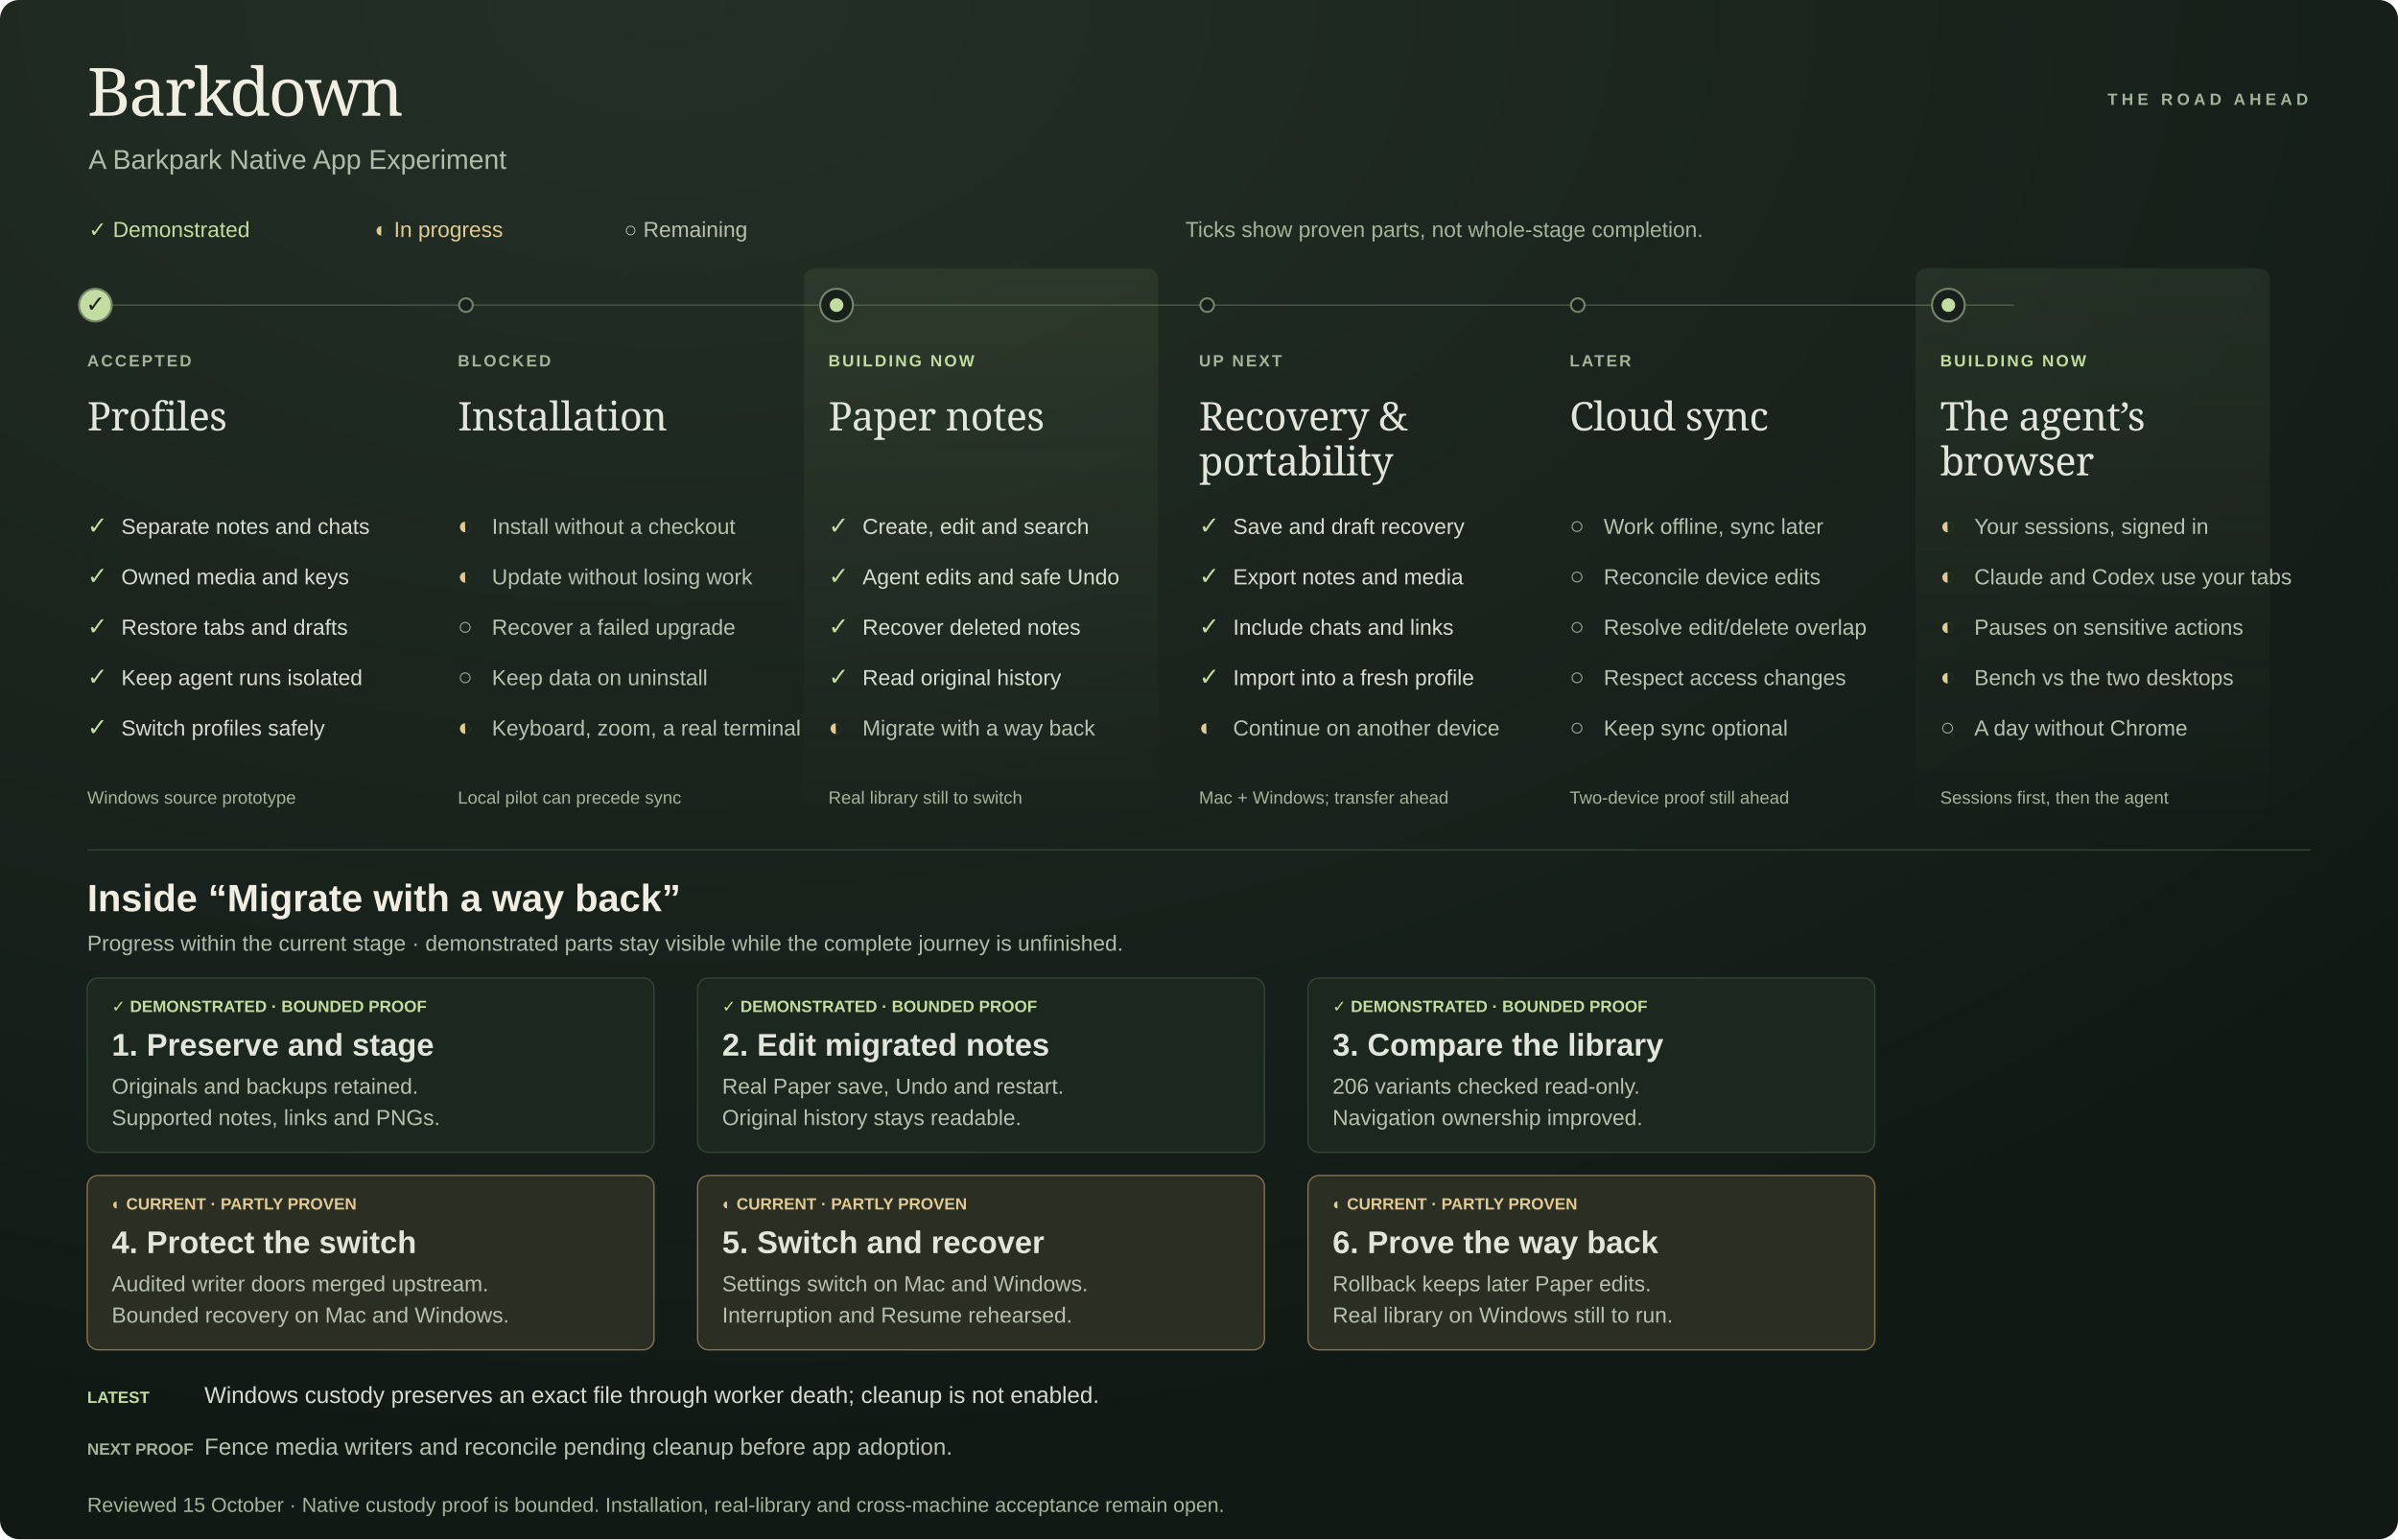
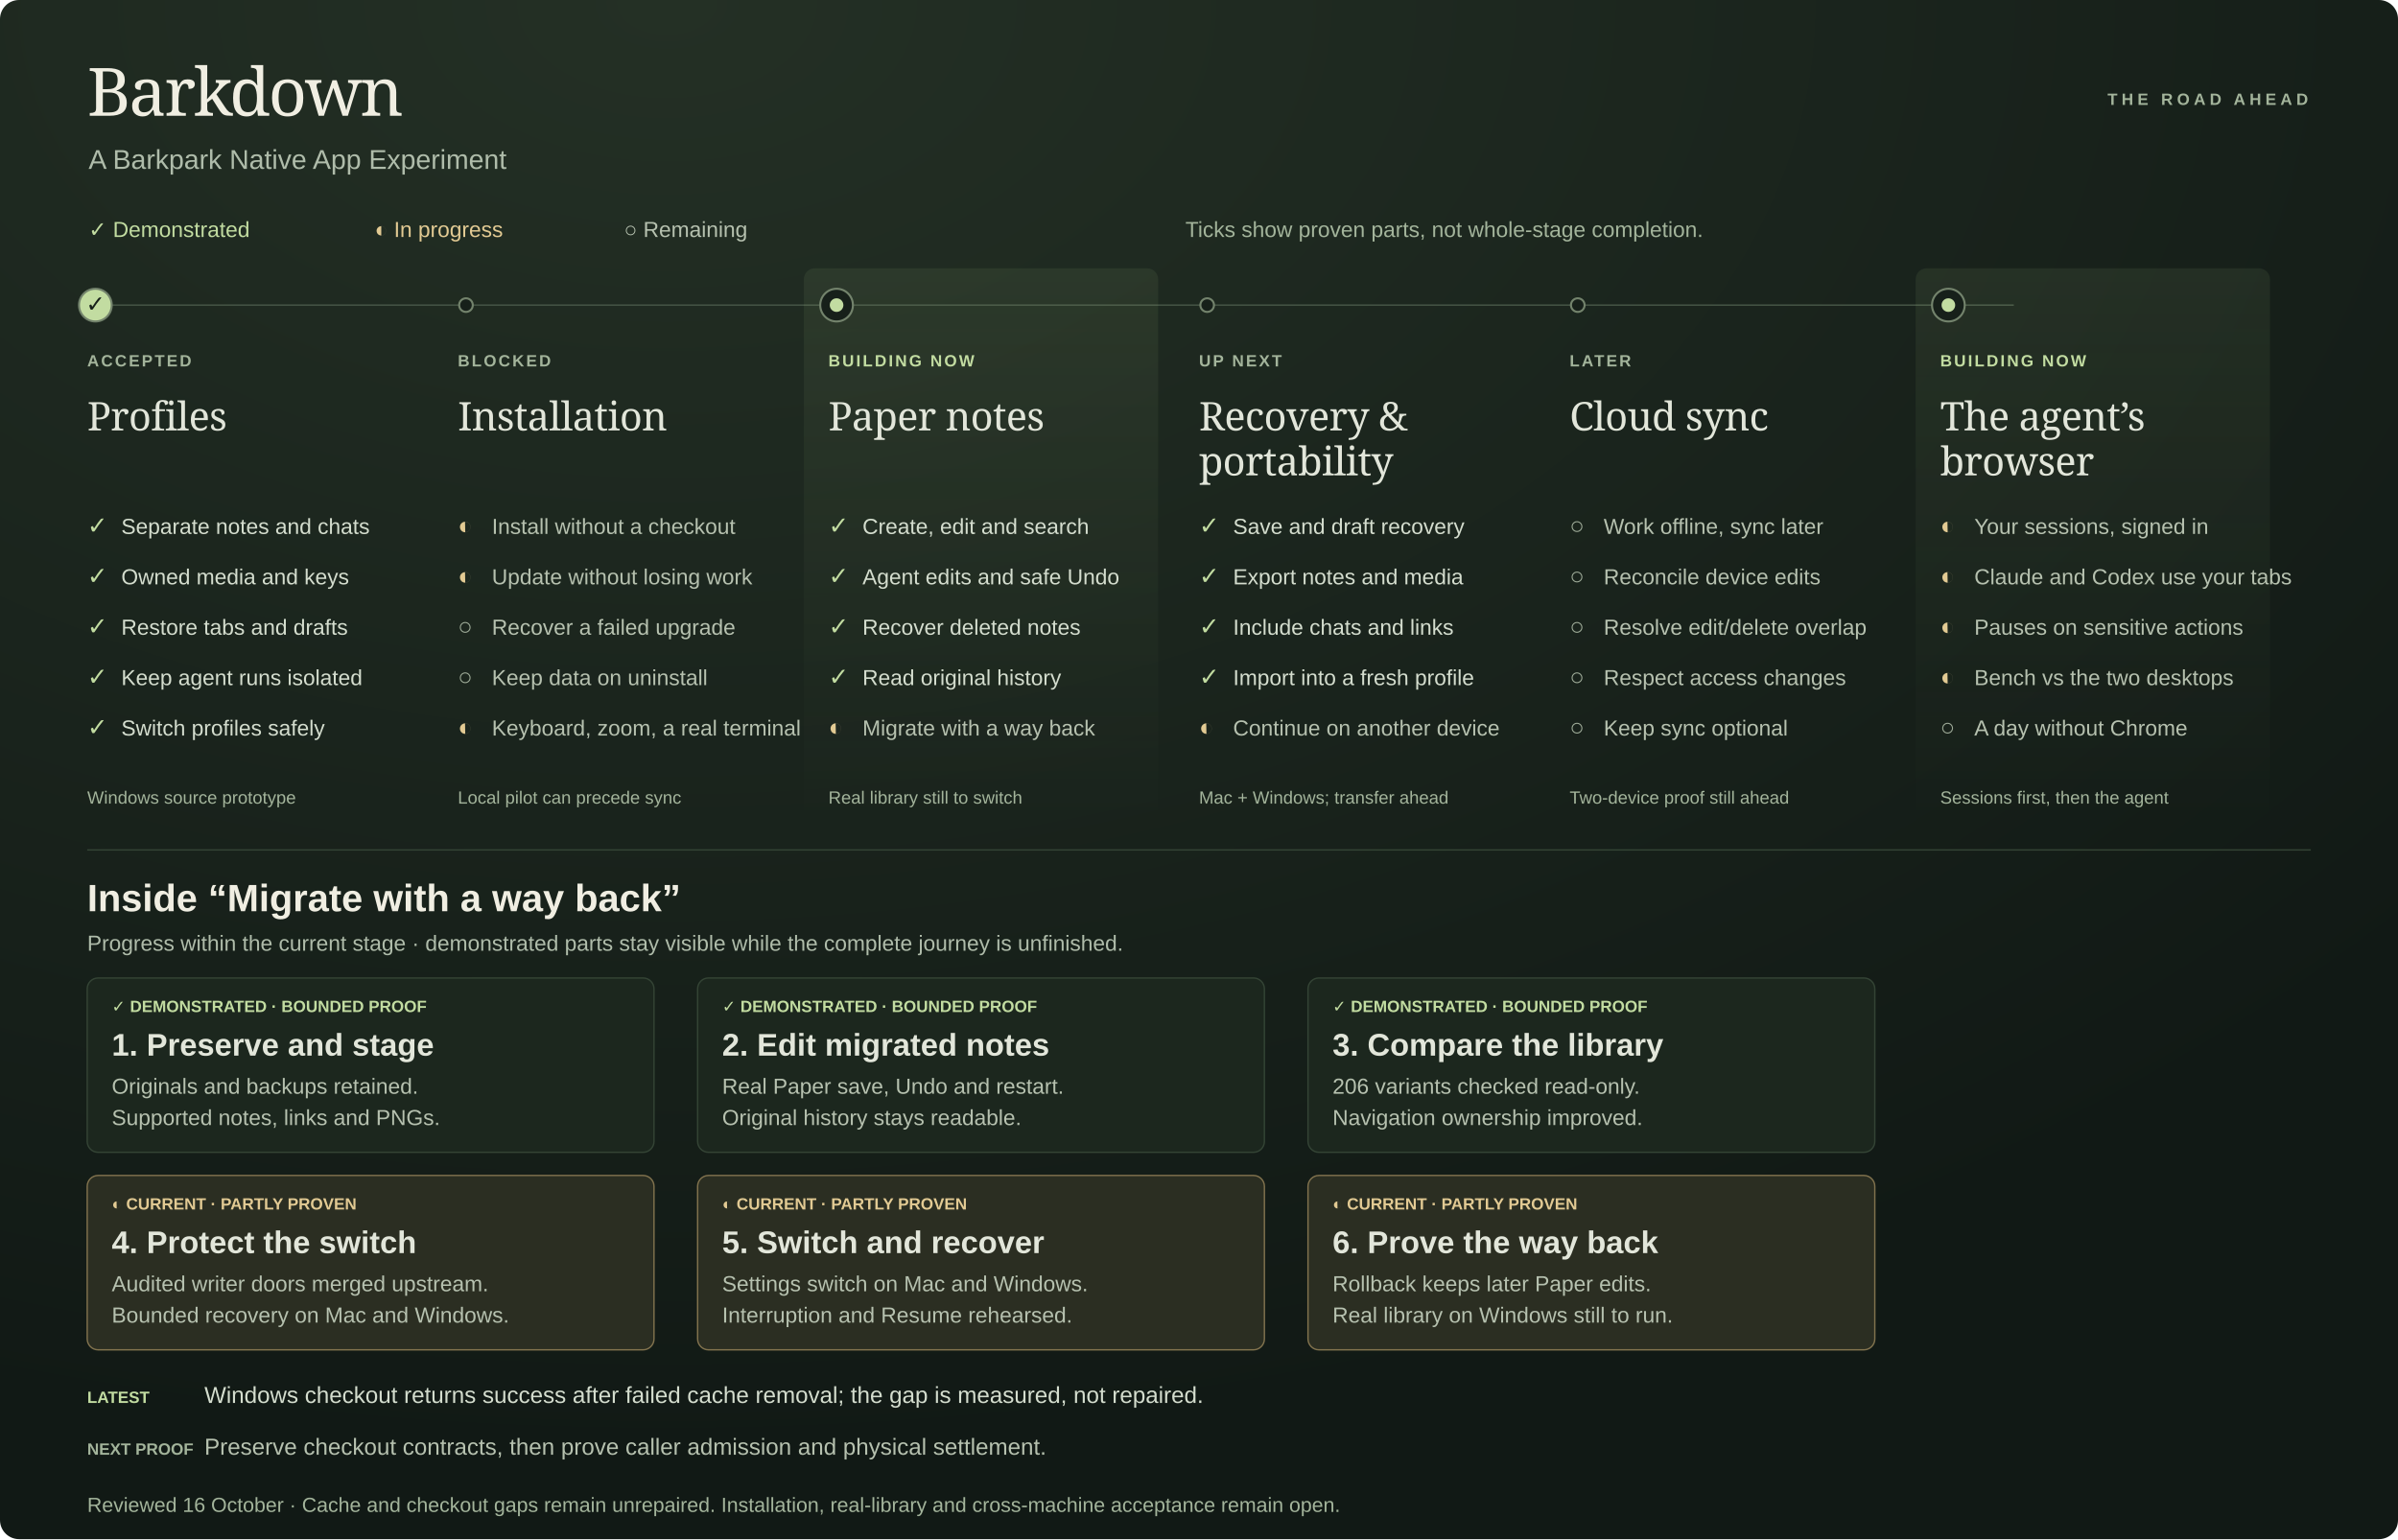
<svg xmlns="http://www.w3.org/2000/svg" width="1760" height="1130" viewBox="0 0 1760 1130" role="img" aria-labelledby="title desc">
  <defs>
    <radialGradient id="background" cx="28%" cy="0%" r="95%">
      <stop stop-color="#243025" />
      <stop offset="1" stop-color="#111915" />
    </radialGradient>
    <linearGradient id="focus" x2="0" y2="1">
      <stop stop-color="#a9c787" stop-opacity=".09" />
      <stop offset="1" stop-color="#a9c787" stop-opacity="0" />
    </linearGradient>
  </defs>
  <g font-family="Segoe UI, Arial, sans-serif">
    <rect width="1760" height="1130" rx="14" fill="url(#background)" />
    <text x="64" y="85" font-family="Georgia, serif" font-size="49" letter-spacing="-1.5" fill="#f0eee2">Barkdown</text>
    <text x="65" y="124" font-size="20" fill="#afbcaa" font-weight="400">A Barkpark Native App Experiment</text>
    <text x="1694" y="77" text-anchor="end" font-size="12" font-weight="600" letter-spacing="3" fill="#a3b49b">THE ROAD AHEAD</text>
    <text x="65" y="174" font-size="16" fill="#c2dca1" font-weight="400">✓  Demonstrated</text>
    <text x="275" y="174" font-size="16" fill="#e2ca93" font-weight="400">◐  In progress</text>
    <text x="458" y="174" font-size="16" fill="#b6c1af" font-weight="400">○  Remaining</text>
    <text x="870" y="174" font-size="16" fill="#a3b49b" font-weight="400">Ticks show proven parts, not whole-stage completion.</text>
    <path d="M70 224H1478" stroke="#475747" stroke-width="1" />
    <g data-phase="P1">
      <circle cx="70" cy="224" r="12" fill="#c2dca1" stroke="#73836c" stroke-width="1.5" />
      <text x="63" y="229" font-size="17" fill="#17201a" font-weight="600">✓</text>
      <text x="64" y="269" font-size="12" letter-spacing="1.5" font-weight="600" fill="#a3b49b">ACCEPTED</text>
      <text x="64" y="316" dy="0" font-family="Georgia, serif" font-size="29" letter-spacing="-.4" fill="#e2e6da">Profiles</text>
      <text x="64" y="392" font-size="18" fill="#c2dca1" font-weight="600">✓</text>
      <text x="89" y="392" font-size="16" fill="#d4ddce" font-weight="400">Separate notes and chats</text>
      <text x="64" y="429" font-size="18" fill="#c2dca1" font-weight="600">✓</text>
      <text x="89" y="429" font-size="16" fill="#d4ddce" font-weight="400">Owned media and keys</text>
      <text x="64" y="466" font-size="18" fill="#c2dca1" font-weight="600">✓</text>
      <text x="89" y="466" font-size="16" fill="#d4ddce" font-weight="400">Restore tabs and drafts</text>
      <text x="64" y="503" font-size="18" fill="#c2dca1" font-weight="600">✓</text>
      <text x="89" y="503" font-size="16" fill="#d4ddce" font-weight="400">Keep agent runs isolated</text>
      <text x="64" y="540" font-size="18" fill="#c2dca1" font-weight="600">✓</text>
      <text x="89" y="540" font-size="16" fill="#d4ddce" font-weight="400">Switch profiles safely</text>
      <text x="64" y="590" font-size="13" fill="#a3b49b" font-weight="400">Windows source prototype</text>
    </g>
    <g data-phase="P5">
      <circle cx="342" cy="224" r="5" fill="#17201a" stroke="#73836c" stroke-width="1.5" />
      <text x="336" y="269" font-size="12" letter-spacing="1.5" font-weight="600" fill="#a3b49b">BLOCKED</text>
      <text x="336" y="316" dy="0" font-family="Georgia, serif" font-size="29" letter-spacing="-.4" fill="#e2e6da">Installation</text>
      <text x="336" y="392" font-size="18" fill="#e2ca93" font-weight="600">◐</text>
      <text x="361" y="392" font-size="16" fill="#b6c1af" font-weight="400">Install without a checkout</text>
      <text x="336" y="429" font-size="18" fill="#e2ca93" font-weight="600">◐</text>
      <text x="361" y="429" font-size="16" fill="#b6c1af" font-weight="400">Update without losing work</text>
      <text x="336" y="466" font-size="18" fill="#9fac99" font-weight="600">○</text>
      <text x="361" y="466" font-size="16" fill="#b6c1af" font-weight="400">Recover a failed upgrade</text>
      <text x="336" y="503" font-size="18" fill="#9fac99" font-weight="600">○</text>
      <text x="361" y="503" font-size="16" fill="#b6c1af" font-weight="400">Keep data on uninstall</text>
      <text x="336" y="540" font-size="18" fill="#e2ca93" font-weight="600">◐</text>
      <text x="361" y="540" font-size="16" fill="#b6c1af" font-weight="400">Keyboard, zoom, a real terminal</text>
      <text x="336" y="590" font-size="13" fill="#a3b49b" font-weight="400">Local pilot can precede sync</text>
    </g>
    <g data-phase="P2">
      <rect x="590" y="197" width="260" height="410" rx="8" fill="url(#focus)" />
      <circle cx="614" cy="224" r="12" fill="#17201a" stroke="#73836c" stroke-width="1.5" />
      <circle cx="614" cy="224" r="5" fill="#c2dca1" />
      <text x="608" y="269" font-size="12" letter-spacing="1.5" font-weight="600" fill="#c2dca1">BUILDING NOW</text>
      <text x="608" y="316" dy="0" font-family="Georgia, serif" font-size="29" letter-spacing="-.4" fill="#e2e6da">Paper notes</text>
      <text x="608" y="392" font-size="18" fill="#c2dca1" font-weight="600">✓</text>
      <text x="633" y="392" font-size="16" fill="#d4ddce" font-weight="400">Create, edit and search</text>
      <text x="608" y="429" font-size="18" fill="#c2dca1" font-weight="600">✓</text>
      <text x="633" y="429" font-size="16" fill="#d4ddce" font-weight="400">Agent edits and safe Undo</text>
      <text x="608" y="466" font-size="18" fill="#c2dca1" font-weight="600">✓</text>
      <text x="633" y="466" font-size="16" fill="#d4ddce" font-weight="400">Recover deleted notes</text>
      <text x="608" y="503" font-size="18" fill="#c2dca1" font-weight="600">✓</text>
      <text x="633" y="503" font-size="16" fill="#d4ddce" font-weight="400">Read original history</text>
      <text x="608" y="540" font-size="18" fill="#e2ca93" font-weight="600">◐</text>
      <text x="633" y="540" font-size="16" fill="#b6c1af" font-weight="400">Migrate with a way back</text>
      <text x="608" y="590" font-size="13" fill="#a3b49b" font-weight="400">Real library still to switch</text>
    </g>
    <g data-phase="P3">
      <circle cx="886" cy="224" r="5" fill="#17201a" stroke="#73836c" stroke-width="1.5" />
      <text x="880" y="269" font-size="12" letter-spacing="1.5" font-weight="600" fill="#a3b49b">UP NEXT</text>
      <text x="880" y="316" dy="0" font-family="Georgia, serif" font-size="29" letter-spacing="-.4" fill="#e2e6da">Recovery &amp;</text>
      <text x="880" y="316" dy="33" font-family="Georgia, serif" font-size="29" letter-spacing="-.4" fill="#e2e6da">portability</text>
      <text x="880" y="392" font-size="18" fill="#c2dca1" font-weight="600">✓</text>
      <text x="905" y="392" font-size="16" fill="#d4ddce" font-weight="400">Save and draft recovery</text>
      <text x="880" y="429" font-size="18" fill="#c2dca1" font-weight="600">✓</text>
      <text x="905" y="429" font-size="16" fill="#d4ddce" font-weight="400">Export notes and media</text>
      <text x="880" y="466" font-size="18" fill="#c2dca1" font-weight="600">✓</text>
      <text x="905" y="466" font-size="16" fill="#d4ddce" font-weight="400">Include chats and links</text>
      <text x="880" y="503" font-size="18" fill="#c2dca1" font-weight="600">✓</text>
      <text x="905" y="503" font-size="16" fill="#d4ddce" font-weight="400">Import into a fresh profile</text>
      <text x="880" y="540" font-size="18" fill="#e2ca93" font-weight="600">◐</text>
      <text x="905" y="540" font-size="16" fill="#b6c1af" font-weight="400">Continue on another device</text>
      <text x="880" y="590" font-size="13" fill="#a3b49b" font-weight="400">Mac + Windows; transfer ahead</text>
    </g>
    <g data-phase="P4">
      <circle cx="1158" cy="224" r="5" fill="#17201a" stroke="#73836c" stroke-width="1.5" />
      <text x="1152" y="269" font-size="12" letter-spacing="1.5" font-weight="600" fill="#a3b49b">LATER</text>
      <text x="1152" y="316" dy="0" font-family="Georgia, serif" font-size="29" letter-spacing="-.4" fill="#e2e6da">Cloud sync</text>
      <text x="1152" y="392" font-size="18" fill="#9fac99" font-weight="600">○</text>
      <text x="1177" y="392" font-size="16" fill="#b6c1af" font-weight="400">Work offline, sync later</text>
      <text x="1152" y="429" font-size="18" fill="#9fac99" font-weight="600">○</text>
      <text x="1177" y="429" font-size="16" fill="#b6c1af" font-weight="400">Reconcile device edits</text>
      <text x="1152" y="466" font-size="18" fill="#9fac99" font-weight="600">○</text>
      <text x="1177" y="466" font-size="16" fill="#b6c1af" font-weight="400">Resolve edit/delete overlap</text>
      <text x="1152" y="503" font-size="18" fill="#9fac99" font-weight="600">○</text>
      <text x="1177" y="503" font-size="16" fill="#b6c1af" font-weight="400">Respect access changes</text>
      <text x="1152" y="540" font-size="18" fill="#9fac99" font-weight="600">○</text>
      <text x="1177" y="540" font-size="16" fill="#b6c1af" font-weight="400">Keep sync optional</text>
      <text x="1152" y="590" font-size="13" fill="#a3b49b" font-weight="400">Two-device proof still ahead</text>
    </g>
    <g data-phase="P6">
      <rect x="1406" y="197" width="260" height="410" rx="8" fill="url(#focus)" />
      <circle cx="1430" cy="224" r="12" fill="#17201a" stroke="#73836c" stroke-width="1.5" />
      <circle cx="1430" cy="224" r="5" fill="#c2dca1" />
      <text x="1424" y="269" font-size="12" letter-spacing="1.5" font-weight="600" fill="#c2dca1">BUILDING NOW</text>
      <text x="1424" y="316" dy="0" font-family="Georgia, serif" font-size="29" letter-spacing="-.4" fill="#e2e6da">The agent’s</text>
      <text x="1424" y="316" dy="33" font-family="Georgia, serif" font-size="29" letter-spacing="-.4" fill="#e2e6da">browser</text>
      <text x="1424" y="392" font-size="18" fill="#e2ca93" font-weight="600">◐</text>
      <text x="1449" y="392" font-size="16" fill="#b6c1af" font-weight="400">Your sessions, signed in</text>
      <text x="1424" y="429" font-size="18" fill="#e2ca93" font-weight="600">◐</text>
      <text x="1449" y="429" font-size="16" fill="#b6c1af" font-weight="400">Claude and Codex use your tabs</text>
      <text x="1424" y="466" font-size="18" fill="#e2ca93" font-weight="600">◐</text>
      <text x="1449" y="466" font-size="16" fill="#b6c1af" font-weight="400">Pauses on sensitive actions</text>
      <text x="1424" y="503" font-size="18" fill="#e2ca93" font-weight="600">◐</text>
      <text x="1449" y="503" font-size="16" fill="#b6c1af" font-weight="400">Bench vs the two desktops</text>
      <text x="1424" y="540" font-size="18" fill="#9fac99" font-weight="600">○</text>
      <text x="1449" y="540" font-size="16" fill="#b6c1af" font-weight="400">A day without Chrome</text>
      <text x="1424" y="590" font-size="13" fill="#a3b49b" font-weight="400">Sessions first, then the agent</text>
    </g>
    <path d="M64 624H1696" stroke="#344435" />
    <text x="64" y="669" font-size="28" fill="#f0eee2" font-weight="600">Inside “Migrate with a way back”</text>
    <text x="64" y="698" font-size="16" fill="#afbcaa" font-weight="400">Progress within the current stage · demonstrated parts stay visible while the complete journey is unfinished.</text>
    <g data-migration-step="1">
      <rect x="64" y="718" width="416" height="128" rx="8" fill="#1c271e" stroke="#344435" />
      <text x="82" y="743" font-size="12" fill="#c2dca1" font-weight="600">✓  DEMONSTRATED · BOUNDED PROOF</text>
      <text x="82" y="775" font-size="23" fill="#e2e6da" font-weight="600">1. Preserve and stage</text>
      <text x="82" y="803" font-size="16" fill="#b6c1af" font-weight="400">Originals and backups retained.</text>
      <text x="82" y="826" font-size="16" fill="#b6c1af" font-weight="400">Supported notes, links and PNGs.</text>
    </g>
    <g data-migration-step="2">
      <rect x="512" y="718" width="416" height="128" rx="8" fill="#1c271e" stroke="#344435" />
      <text x="530" y="743" font-size="12" fill="#c2dca1" font-weight="600">✓  DEMONSTRATED · BOUNDED PROOF</text>
      <text x="530" y="775" font-size="23" fill="#e2e6da" font-weight="600">2. Edit migrated notes</text>
      <text x="530" y="803" font-size="16" fill="#b6c1af" font-weight="400">Real Paper save, Undo and restart.</text>
      <text x="530" y="826" font-size="16" fill="#b6c1af" font-weight="400">Original history stays readable.</text>
    </g>
    <g data-migration-step="3">
      <rect x="960" y="718" width="416" height="128" rx="8" fill="#1c271e" stroke="#344435" />
      <text x="978" y="743" font-size="12" fill="#c2dca1" font-weight="600">✓  DEMONSTRATED · BOUNDED PROOF</text>
      <text x="978" y="775" font-size="23" fill="#e2e6da" font-weight="600">3. Compare the library</text>
      <text x="978" y="803" font-size="16" fill="#b6c1af" font-weight="400">206 variants checked read-only.</text>
      <text x="978" y="826" font-size="16" fill="#b6c1af" font-weight="400">Navigation ownership improved.</text>
    </g>
    <g data-migration-step="4">
      <rect x="64" y="863" width="416" height="128" rx="8" fill="#2b2e22" stroke="#82734e" />
      <text x="82" y="888" font-size="12" fill="#e2ca93" font-weight="600">◐  CURRENT · PARTLY PROVEN</text>
      <text x="82" y="920" font-size="23" fill="#e2e6da" font-weight="600">4. Protect the switch</text>
      <text x="82" y="948" font-size="16" fill="#b6c1af" font-weight="400">Audited writer doors merged upstream.</text>
      <text x="82" y="971" font-size="16" fill="#b6c1af" font-weight="400">Bounded recovery on Mac and Windows.</text>
    </g>
    <g data-migration-step="5">
      <rect x="512" y="863" width="416" height="128" rx="8" fill="#2b2e22" stroke="#82734e" />
      <text x="530" y="888" font-size="12" fill="#e2ca93" font-weight="600">◐  CURRENT · PARTLY PROVEN</text>
      <text x="530" y="920" font-size="23" fill="#e2e6da" font-weight="600">5. Switch and recover</text>
      <text x="530" y="948" font-size="16" fill="#b6c1af" font-weight="400">Settings switch on Mac and Windows.</text>
      <text x="530" y="971" font-size="16" fill="#b6c1af" font-weight="400">Interruption and Resume rehearsed.</text>
    </g>
    <g data-migration-step="6">
      <rect x="960" y="863" width="416" height="128" rx="8" fill="#2b2e22" stroke="#82734e" />
      <text x="978" y="888" font-size="12" fill="#e2ca93" font-weight="600">◐  CURRENT · PARTLY PROVEN</text>
      <text x="978" y="920" font-size="23" fill="#e2e6da" font-weight="600">6. Prove the way back</text>
      <text x="978" y="948" font-size="16" fill="#b6c1af" font-weight="400">Rollback keeps later Paper edits.</text>
      <text x="978" y="971" font-size="16" fill="#b6c1af" font-weight="400">Real library on Windows still to run.</text>
    </g>
    <text x="64" y="1030" font-size="12" fill="#c2dca1" font-weight="600">LATEST</text>
-     <text x="150" y="1030" font-size="17" fill="#d4ddce" font-weight="400">Windows custody preserves an exact file through worker death; cleanup is not enabled.</text>
+     <text x="150" y="1030" font-size="17" fill="#d4ddce" font-weight="400">Windows checkout returns success after failed cache removal; the gap is measured, not repaired.</text>
    <text x="64" y="1068" font-size="12" fill="#a3b49b" font-weight="600">NEXT PROOF</text>
-     <text x="150" y="1068" font-size="17" fill="#b6c1af" font-weight="400">Fence media writers and reconcile pending cleanup before app adoption.</text>
-     <text x="64" y="1110" font-size="15" fill="#a3b49b" font-weight="400">Reviewed 15 October · Native custody proof is bounded. Installation, real-library and cross-machine acceptance remain open.</text>
+     <text x="150" y="1068" font-size="17" fill="#b6c1af" font-weight="400">Preserve checkout contracts, then prove caller admission and physical settlement.</text>
+     <text x="64" y="1110" font-size="15" fill="#a3b49b" font-weight="400">Reviewed 16 October · Cache and checkout gaps remain unrepaired. Installation, real-library and cross-machine acceptance remain open.</text>
  </g>
</svg>
